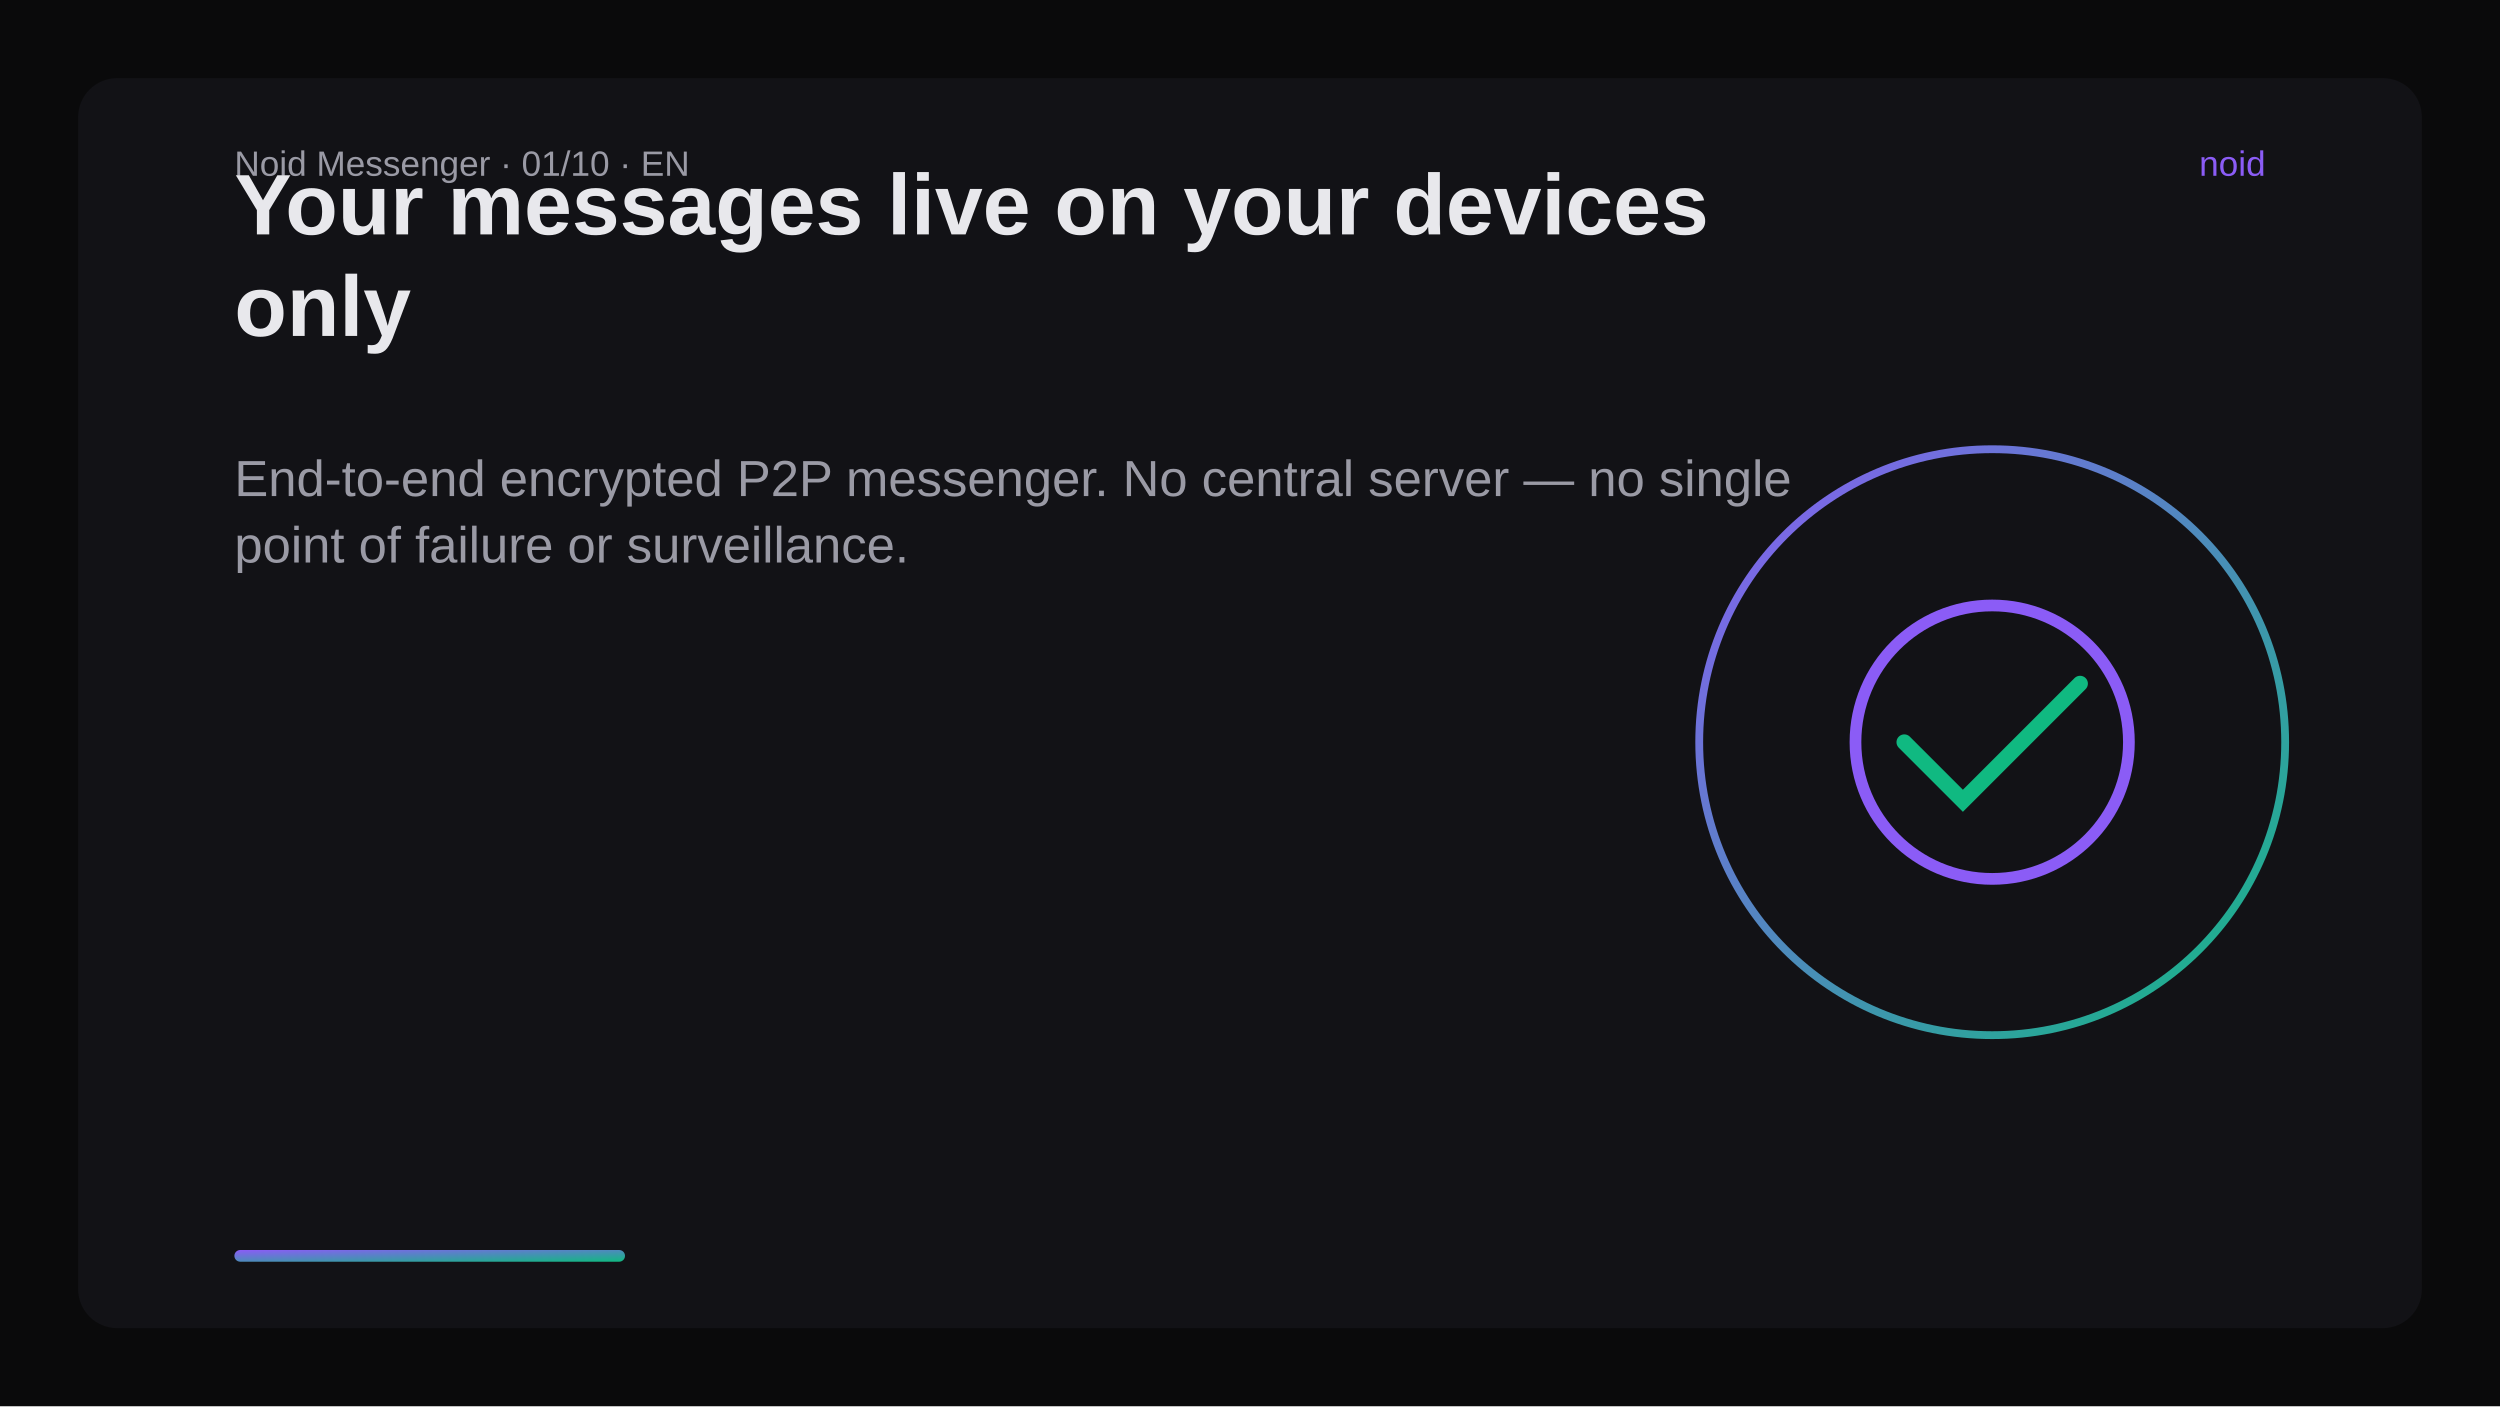
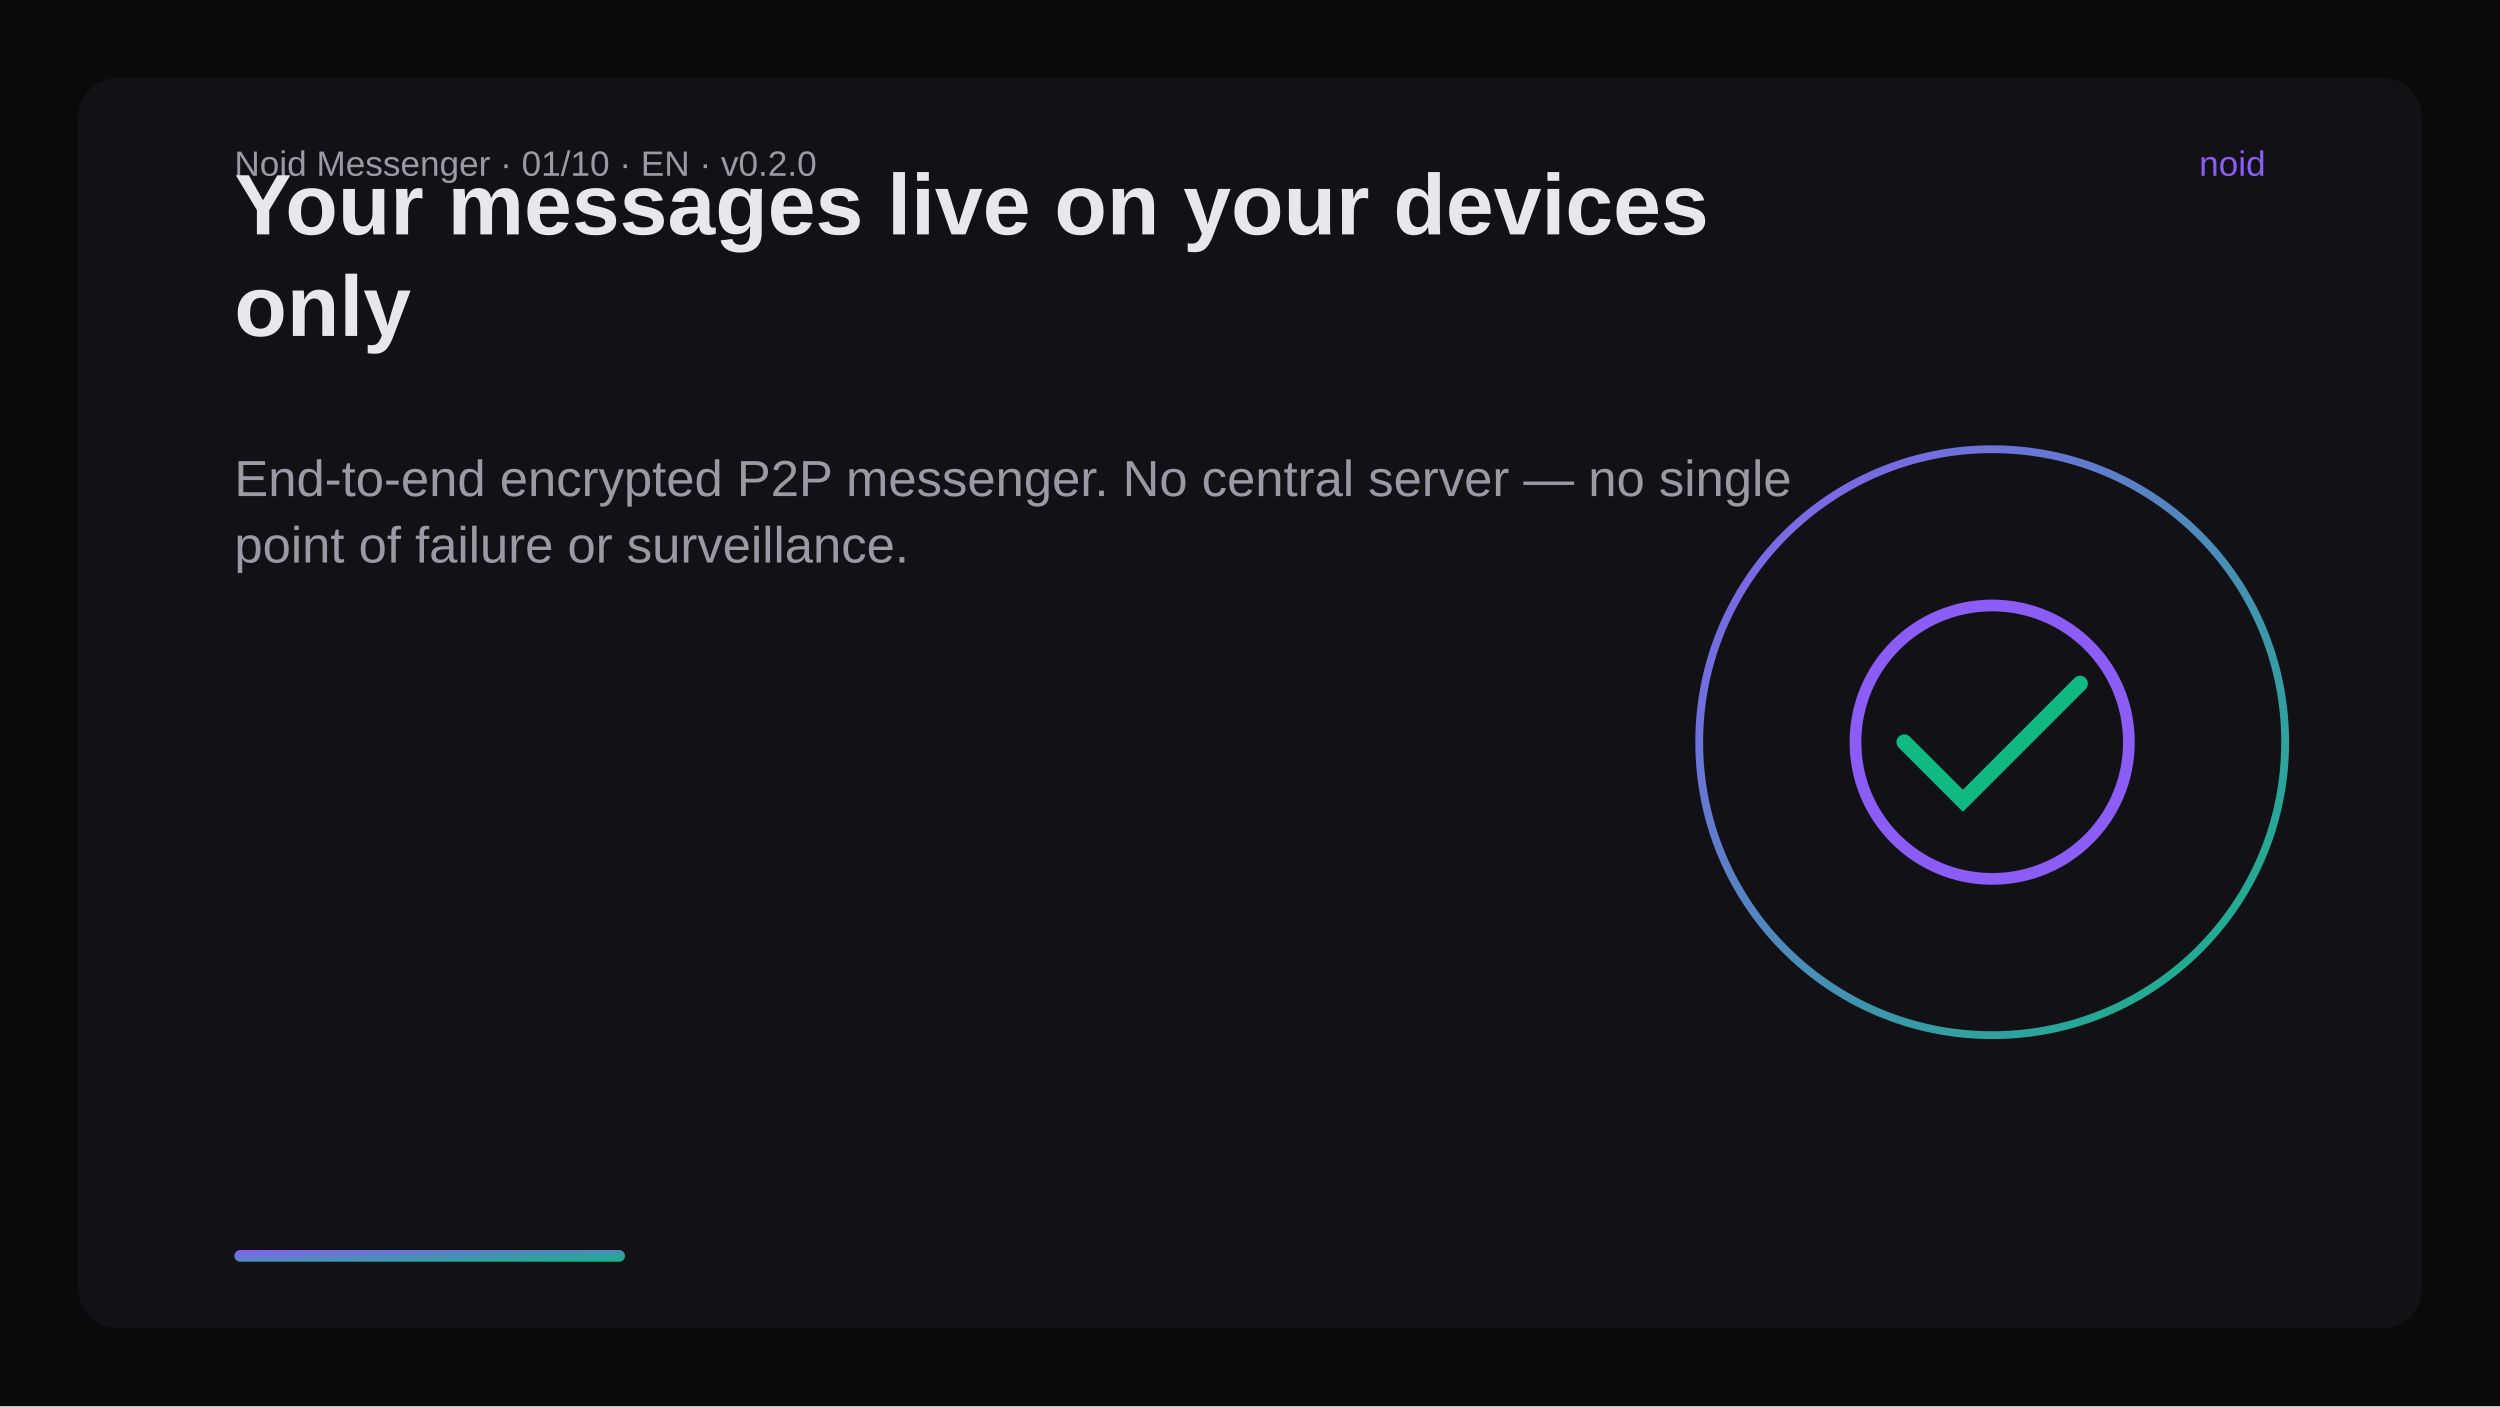
<svg xmlns="http://www.w3.org/2000/svg" width="1280" height="720" viewBox="0 0 1280 720">
  <defs>
    <linearGradient id="g" x1="0" y1="0" x2="1" y2="1">
      <stop offset="0" stop-color="#8b5cf6" />
      <stop offset="1" stop-color="#10b981" />
    </linearGradient>
  </defs>
  <rect width="1280" height="720" fill="#0a0a0b" />
  <rect x="40" y="40" width="1200" height="640" rx="20" fill="#121216" />
-   <text x="120" y="90" font-family="Segoe UI,Arial" font-size="18" fill="#9a9aa5">Noid Messenger · 01/10 · EN</text>
+   <text x="120" y="90" font-family="Segoe UI,Arial" font-size="18" fill="#9a9aa5">Noid Messenger · 01/10 · EN · v0.2.0</text>
  <text x="1160" y="90" text-anchor="end" font-family="Segoe UI,Arial" font-size="18" fill="#8b5cf6">noid</text>
  <text x="120" y="120" font-family="Segoe UI,Arial" font-size="44" font-weight="700" fill="#e8e8ec">Your messages live on your devices</text>
  <text x="120" y="172" font-family="Segoe UI,Arial" font-size="44" font-weight="700" fill="#e8e8ec">only</text>
  <text x="120" y="254" font-family="Segoe UI,Arial" font-size="26" fill="#9a9aa5">End-to-end encrypted P2P messenger. No central server — no single</text>
  <text x="120" y="288" font-family="Segoe UI,Arial" font-size="26" fill="#9a9aa5">point of failure or surveillance.</text>
  <circle cx="1020" cy="380" r="150" fill="none" stroke="url(#g)" stroke-width="4" />
  <circle cx="1020" cy="380" r="70" fill="none" stroke="#8b5cf6" stroke-width="6" />
  <path d="M975 380 l30 30 60 -60" fill="none" stroke="#10b981" stroke-width="8" stroke-linecap="round" />
  <rect x="120" y="640" width="200" height="6" rx="3" fill="url(#g)" />
</svg>
